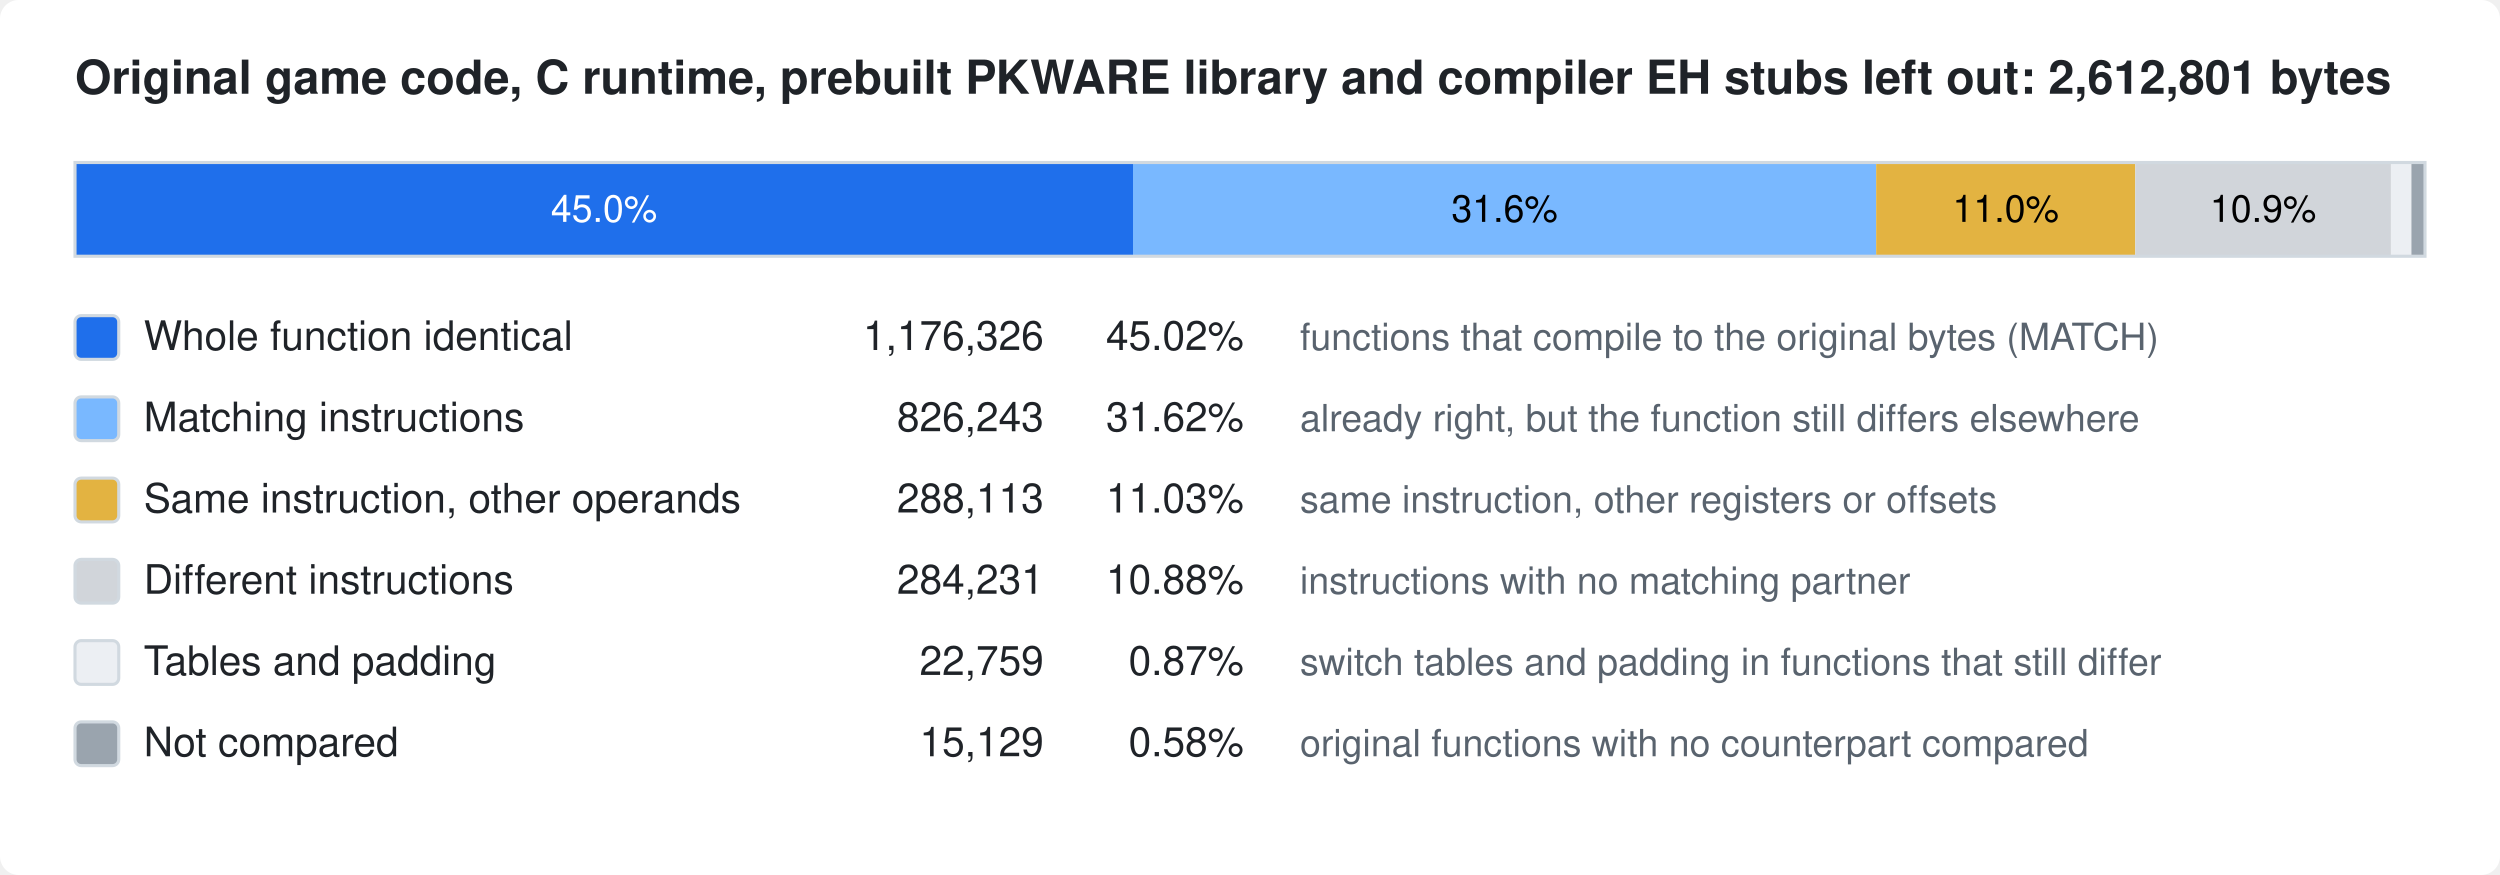
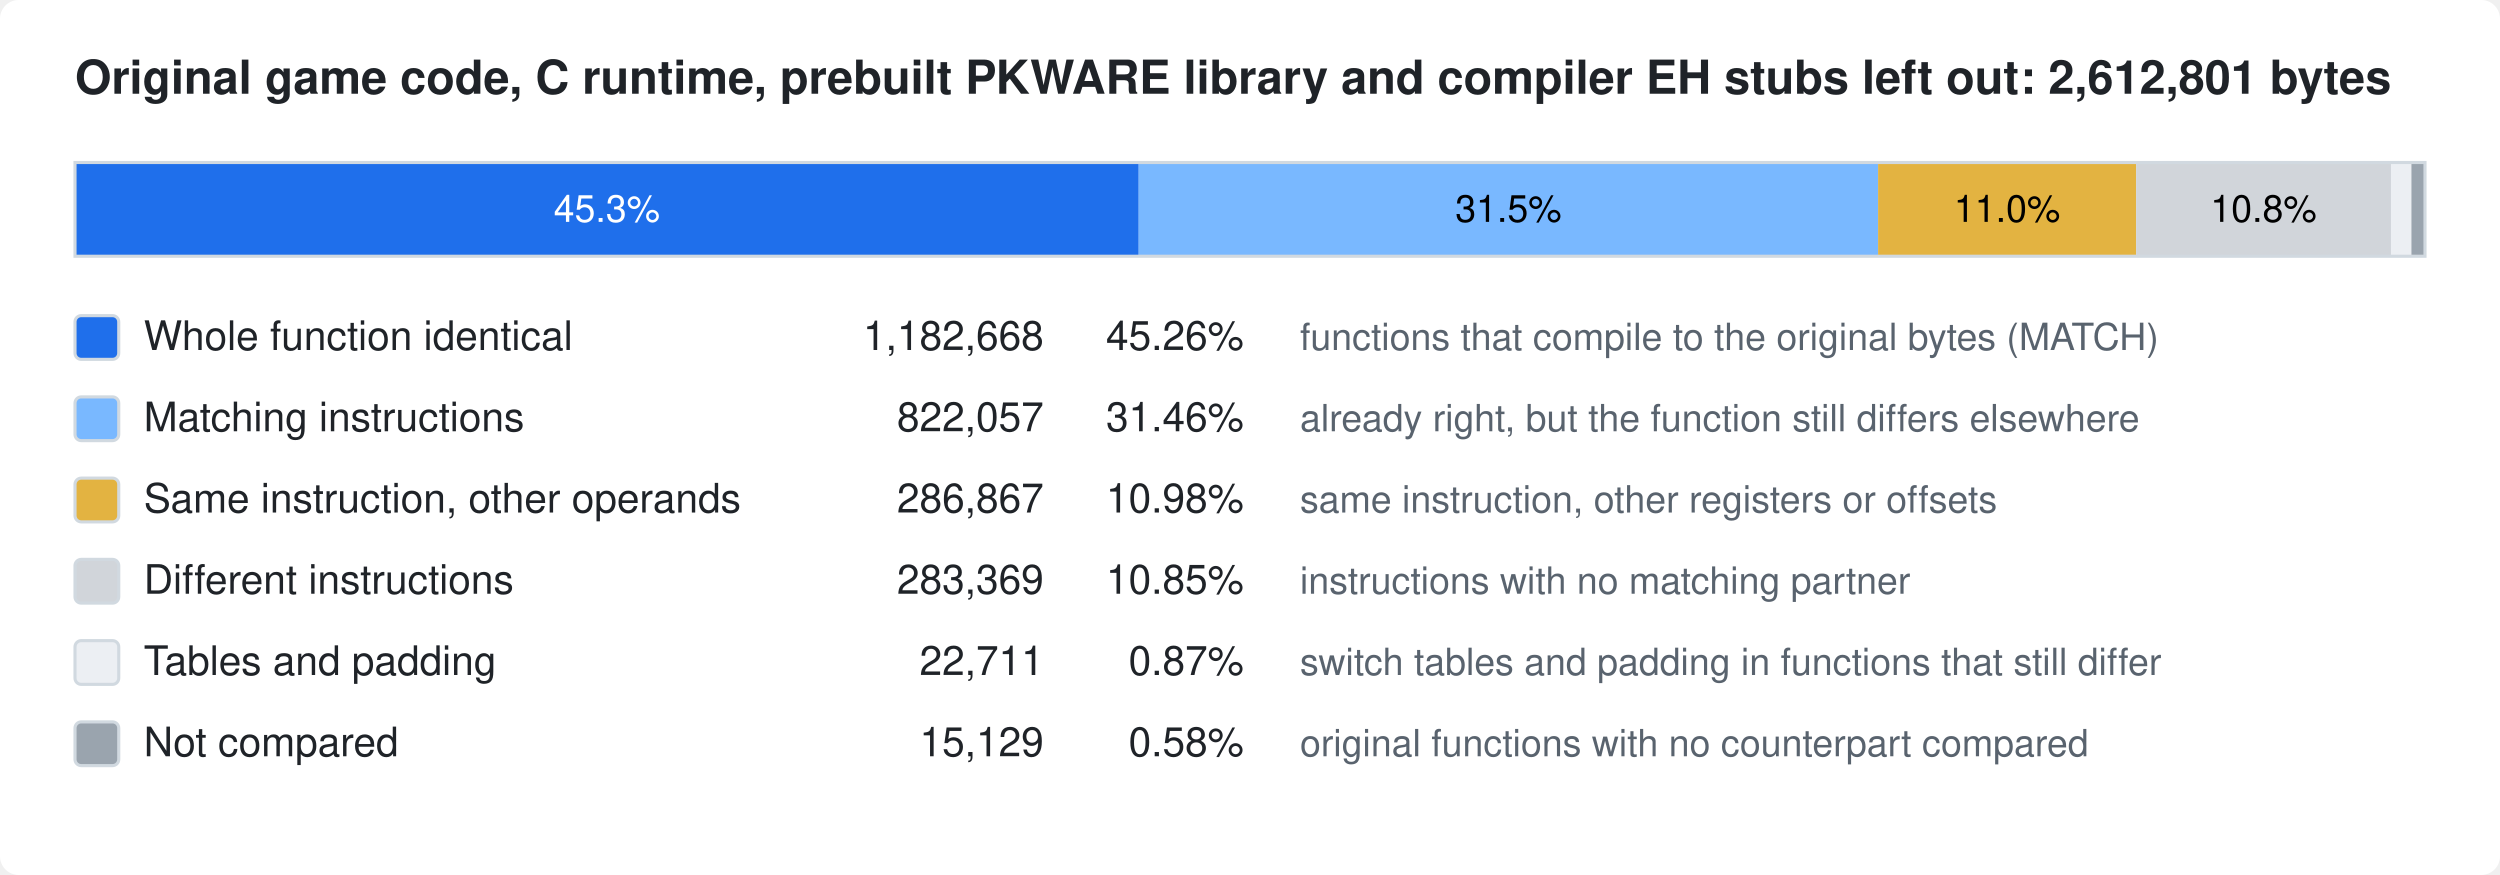
<svg xmlns="http://www.w3.org/2000/svg" width="800" height="280" viewBox="0 0 800 280" font-family="system-ui, -apple-system, Segoe UI, Helvetica, Arial, sans-serif">
  <rect width="800" height="280" rx="6" fill="#ffffff" />
  <text x="24" y="30" font-size="15" font-weight="600" fill="#1f2328">Original game code, C runtime, prebuilt PKWARE library and compiler EH stubs left out: 2,612,801 bytes</text>
-   <rect x="24.00" y="52" width="338.56" height="30" fill="#1f6feb" />
-   <text x="193.28" y="71" font-size="12" text-anchor="middle" fill="#ffffff">45.0%</text>
-   <rect x="362.56" y="52" width="237.80" height="30" fill="#79b8ff" />
-   <text x="481.46" y="71" font-size="12" text-anchor="middle" fill="#000000">31.6%</text>
-   <rect x="600.37" y="52" width="82.92" height="30" fill="#e3b341" />
-   <text x="641.83" y="71" font-size="12" text-anchor="middle" fill="#000000">11.0%</text>
-   <rect x="683.29" y="52" width="81.81" height="30" fill="#d1d5da" />
-   <text x="724.19" y="71" font-size="12" text-anchor="middle" fill="#000000">10.9%</text>
-   <rect x="765.10" y="52" width="6.55" height="30" fill="#eceff3" />
+   <rect x="24.00" y="52" width="340.39" height="30" fill="#1f6feb" />
+   <text x="194.19" y="71" font-size="12" text-anchor="middle" fill="#ffffff">45.3%</text>
+   <rect x="364.39" y="52" width="236.60" height="30" fill="#79b8ff" />
+   <text x="482.69" y="71" font-size="12" text-anchor="middle" fill="#000000">31.5%</text>
+   <rect x="600.99" y="52" width="82.56" height="30" fill="#e3b341" />
+   <text x="642.27" y="71" font-size="12" text-anchor="middle" fill="#000000">11.0%</text>
+   <rect x="683.55" y="52" width="81.56" height="30" fill="#d1d5da" />
+   <text x="724.33" y="71" font-size="12" text-anchor="middle" fill="#000000">10.8%</text>
+   <rect x="765.11" y="52" width="6.54" height="30" fill="#eceff3" />
  <rect x="771.65" y="52" width="4.35" height="30" fill="#9aa4ae" />
  <rect x="24" y="52" width="752" height="30" fill="none" stroke="#d1d9e0" />
  <rect x="24" y="101" width="14" height="14" rx="2" fill="#1f6feb" stroke="#d1d9e0" />
  <text x="46" y="112" font-size="13" fill="#1f2328">Whole function identical</text>
-   <text x="334" y="112" font-size="13" text-anchor="end" fill="#1f2328">1,176,326</text>
-   <text x="398" y="112" font-size="13" text-anchor="end" fill="#1f2328">45.02%</text>
+   <text x="334" y="112" font-size="13" text-anchor="end" fill="#1f2328">1,182,668</text>
+   <text x="398" y="112" font-size="13" text-anchor="end" fill="#1f2328">45.26%</text>
  <text x="416" y="112" font-size="12" fill="#59636e">functions that compile to the original bytes (MATCH)</text>
  <rect x="24" y="127" width="14" height="14" rx="2" fill="#79b8ff" stroke="#d1d9e0" />
  <text x="46" y="138" font-size="13" fill="#1f2328">Matching instructions</text>
-   <text x="334" y="138" font-size="13" text-anchor="end" fill="#1f2328">826,243</text>
-   <text x="398" y="138" font-size="13" text-anchor="end" fill="#1f2328">31.62%</text>
+   <text x="334" y="138" font-size="13" text-anchor="end" fill="#1f2328">822,057</text>
+   <text x="398" y="138" font-size="13" text-anchor="end" fill="#1f2328">31.46%</text>
  <text x="416" y="138" font-size="12" fill="#59636e">already right, but the function still differs elsewhere</text>
  <rect x="24" y="153" width="14" height="14" rx="2" fill="#e3b341" stroke="#d1d9e0" />
  <text x="46" y="164" font-size="13" fill="#1f2328">Same instruction, other operands</text>
-   <text x="334" y="164" font-size="13" text-anchor="end" fill="#1f2328">288,113</text>
-   <text x="398" y="164" font-size="13" text-anchor="end" fill="#1f2328">11.03%</text>
+   <text x="334" y="164" font-size="13" text-anchor="end" fill="#1f2328">286,867</text>
+   <text x="398" y="164" font-size="13" text-anchor="end" fill="#1f2328">10.98%</text>
  <text x="416" y="164" font-size="12" fill="#59636e">same instruction, other registers or offsets</text>
  <rect x="24" y="179" width="14" height="14" rx="2" fill="#d1d5da" stroke="#d1d9e0" />
  <text x="46" y="190" font-size="13" fill="#1f2328">Different instructions</text>
-   <text x="334" y="190" font-size="13" text-anchor="end" fill="#1f2328">284,231</text>
-   <text x="398" y="190" font-size="13" text-anchor="end" fill="#1f2328">10.88%</text>
+   <text x="334" y="190" font-size="13" text-anchor="end" fill="#1f2328">283,369</text>
+   <text x="398" y="190" font-size="13" text-anchor="end" fill="#1f2328">10.85%</text>
  <text x="416" y="190" font-size="12" fill="#59636e">instructions with no matching partner</text>
  <rect x="24" y="205" width="14" height="14" rx="2" fill="#eceff3" stroke="#d1d9e0" />
  <text x="46" y="216" font-size="13" fill="#1f2328">Tables and padding</text>
-   <text x="334" y="216" font-size="13" text-anchor="end" fill="#1f2328">22,759</text>
+   <text x="334" y="216" font-size="13" text-anchor="end" fill="#1f2328">22,711</text>
  <text x="398" y="216" font-size="13" text-anchor="end" fill="#1f2328">0.87%</text>
  <text x="416" y="216" font-size="12" fill="#59636e">switch tables and padding in functions that still differ</text>
  <rect x="24" y="231" width="14" height="14" rx="2" fill="#9aa4ae" stroke="#d1d9e0" />
  <text x="46" y="242" font-size="13" fill="#1f2328">Not compared</text>
  <text x="334" y="242" font-size="13" text-anchor="end" fill="#1f2328">15,129</text>
  <text x="398" y="242" font-size="13" text-anchor="end" fill="#1f2328">0.58%</text>
  <text x="416" y="242" font-size="12" fill="#59636e">original functions with no counterpart compared</text>
</svg>
